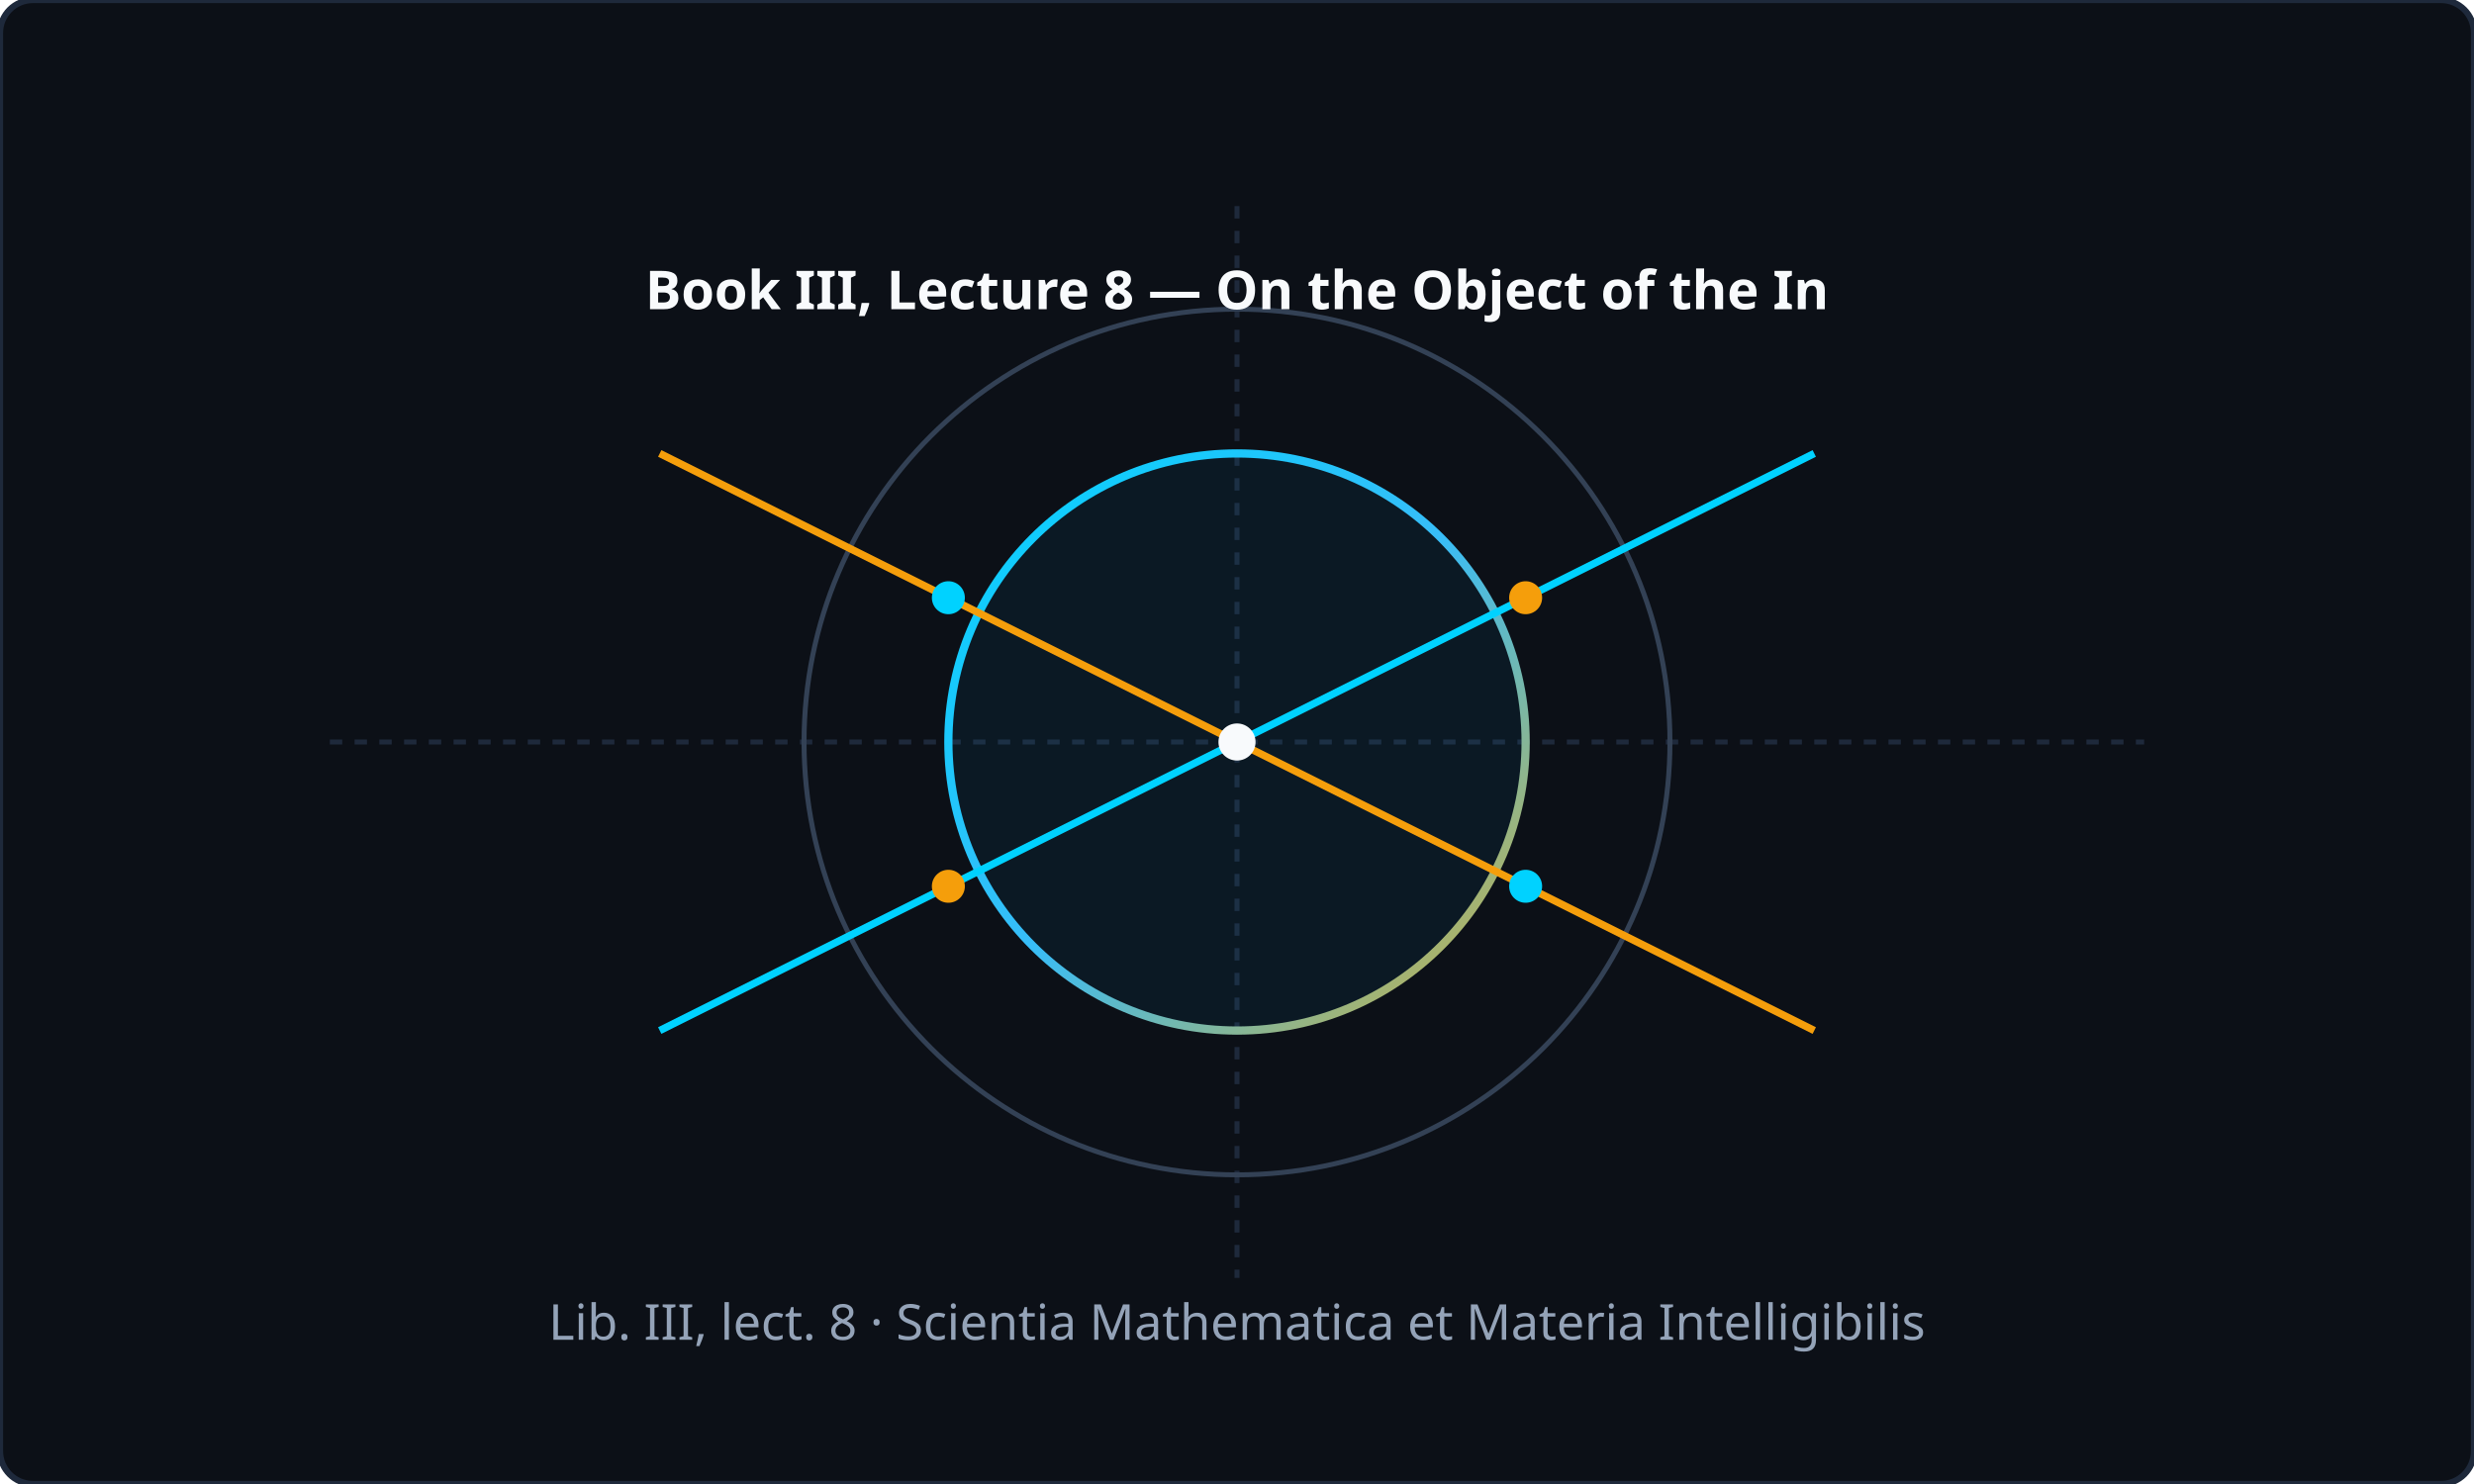
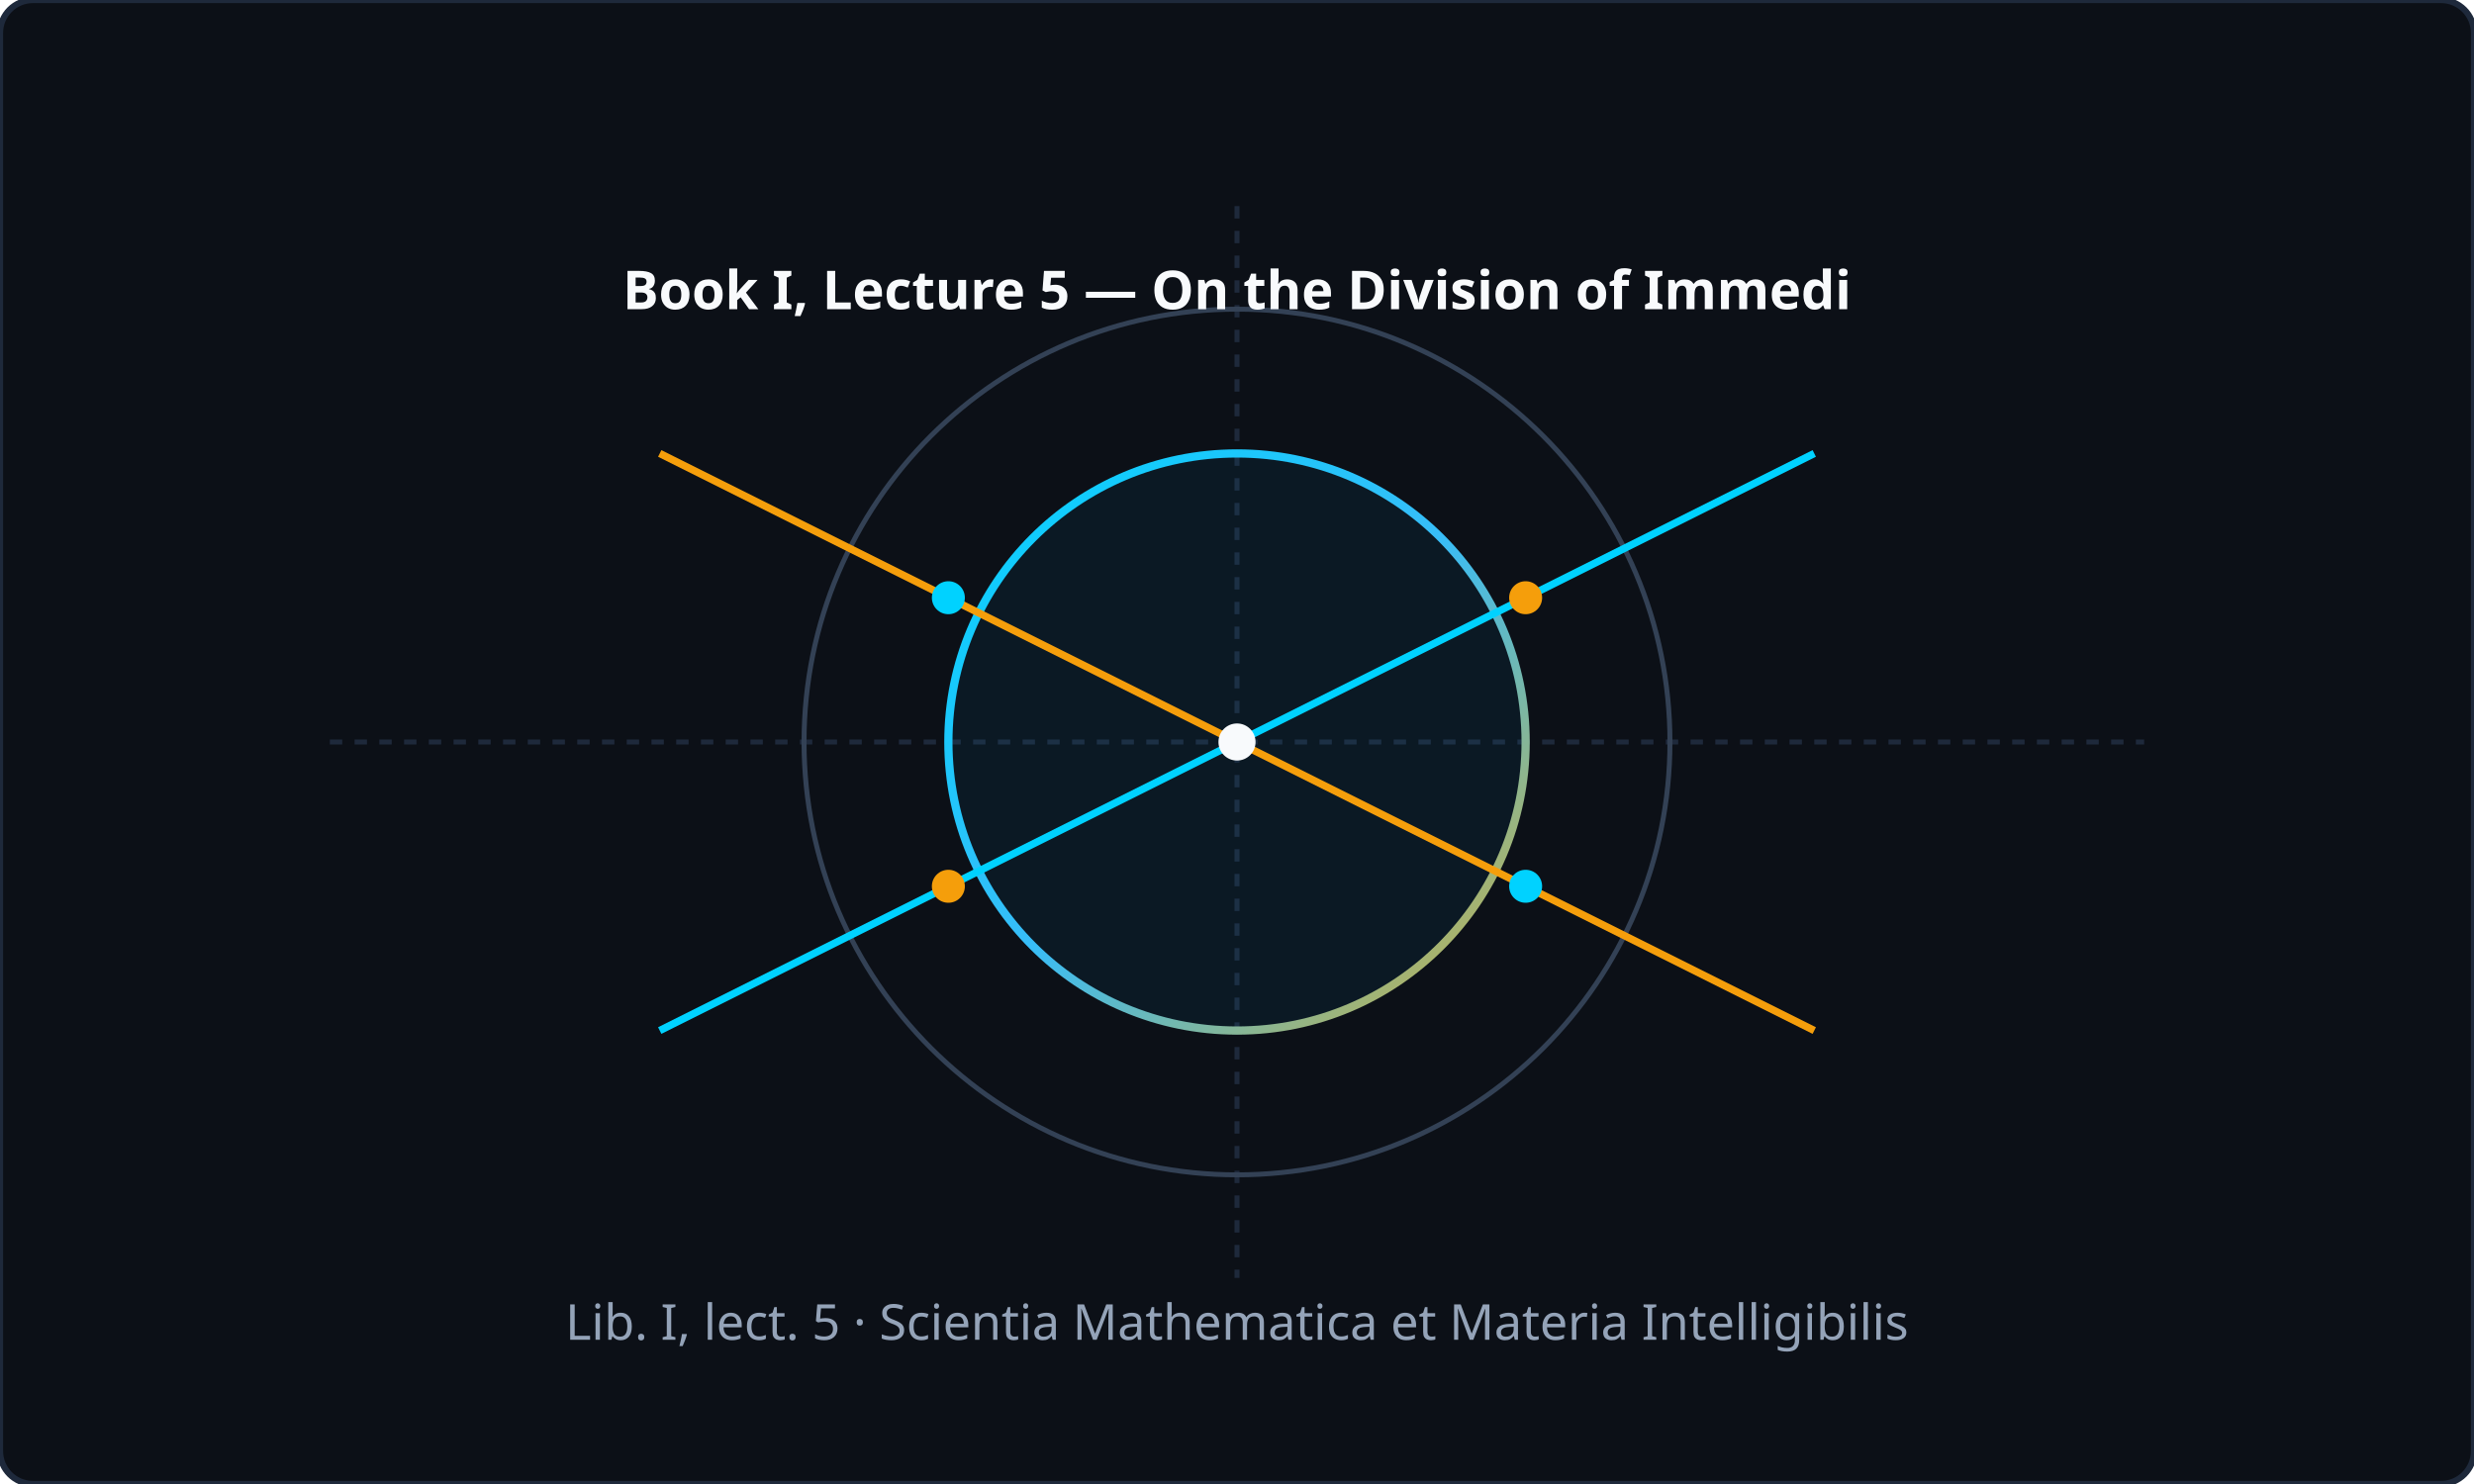
<svg xmlns="http://www.w3.org/2000/svg" viewBox="0 0 600 360" width="100%" height="auto">
  <rect width="600" height="360" rx="8" fill="#0c1017" stroke="#1e293b" stroke-width="1.5" />
  <defs>
    <linearGradient id="geomGrad" x1="0%" y1="0%" x2="100%" y2="100%">
      <stop offset="0%" stop-color="#00d2ff" />
      <stop offset="50%" stop-color="#38bdf8" />
      <stop offset="100%" stop-color="#d4af37" />
    </linearGradient>
  </defs>
  <line x1="80" y1="180" x2="520" y2="180" stroke="#1e293b" stroke-width="1.2" stroke-dasharray="3,3" />
  <line x1="300" y1="50" x2="300" y2="310" stroke="#1e293b" stroke-width="1.2" stroke-dasharray="3,3" />
  <circle cx="300" cy="180" r="105" fill="none" stroke="#334155" stroke-width="1.2" />
  <circle cx="300" cy="180" r="70" fill="#0284c7" fill-opacity="0.08" stroke="url(#geomGrad)" stroke-width="2" />
  <line x1="160" y1="110" x2="440" y2="250" stroke="#f59e0b" stroke-width="1.8" />
  <line x1="160" y1="250" x2="440" y2="110" stroke="#00d2ff" stroke-width="1.8" />
  <circle cx="300" cy="180" r="4.5" fill="#f8fafc" />
  <circle cx="230" cy="145" r="4" fill="#00d2ff" />
  <circle cx="370" cy="215" r="4" fill="#00d2ff" />
  <circle cx="230" cy="215" r="4" fill="#f59e0b" />
  <circle cx="370" cy="145" r="4" fill="#f59e0b" />
-   <text x="300" y="75" fill="#f8fafc" font-size="13" font-family="system-ui, sans-serif" text-anchor="middle" font-weight="600">Book III, Lecture 8 — On the Object of the In</text>
-   <text x="300" y="325" fill="#94a3b8" font-size="12" font-family="system-ui, sans-serif" text-anchor="middle">Lib. III, lect. 8 · Scientia Mathematica et Materia Intelligibilis</text>
+   <text x="300" y="75" fill="#f8fafc" font-size="13" font-family="system-ui, sans-serif" text-anchor="middle" font-weight="600">Book I, Lecture 5 — On the Division of Immedi</text>
+   <text x="300" y="325" fill="#94a3b8" font-size="12" font-family="system-ui, sans-serif" text-anchor="middle">Lib. I, lect. 5 · Scientia Mathematica et Materia Intelligibilis</text>
</svg>
